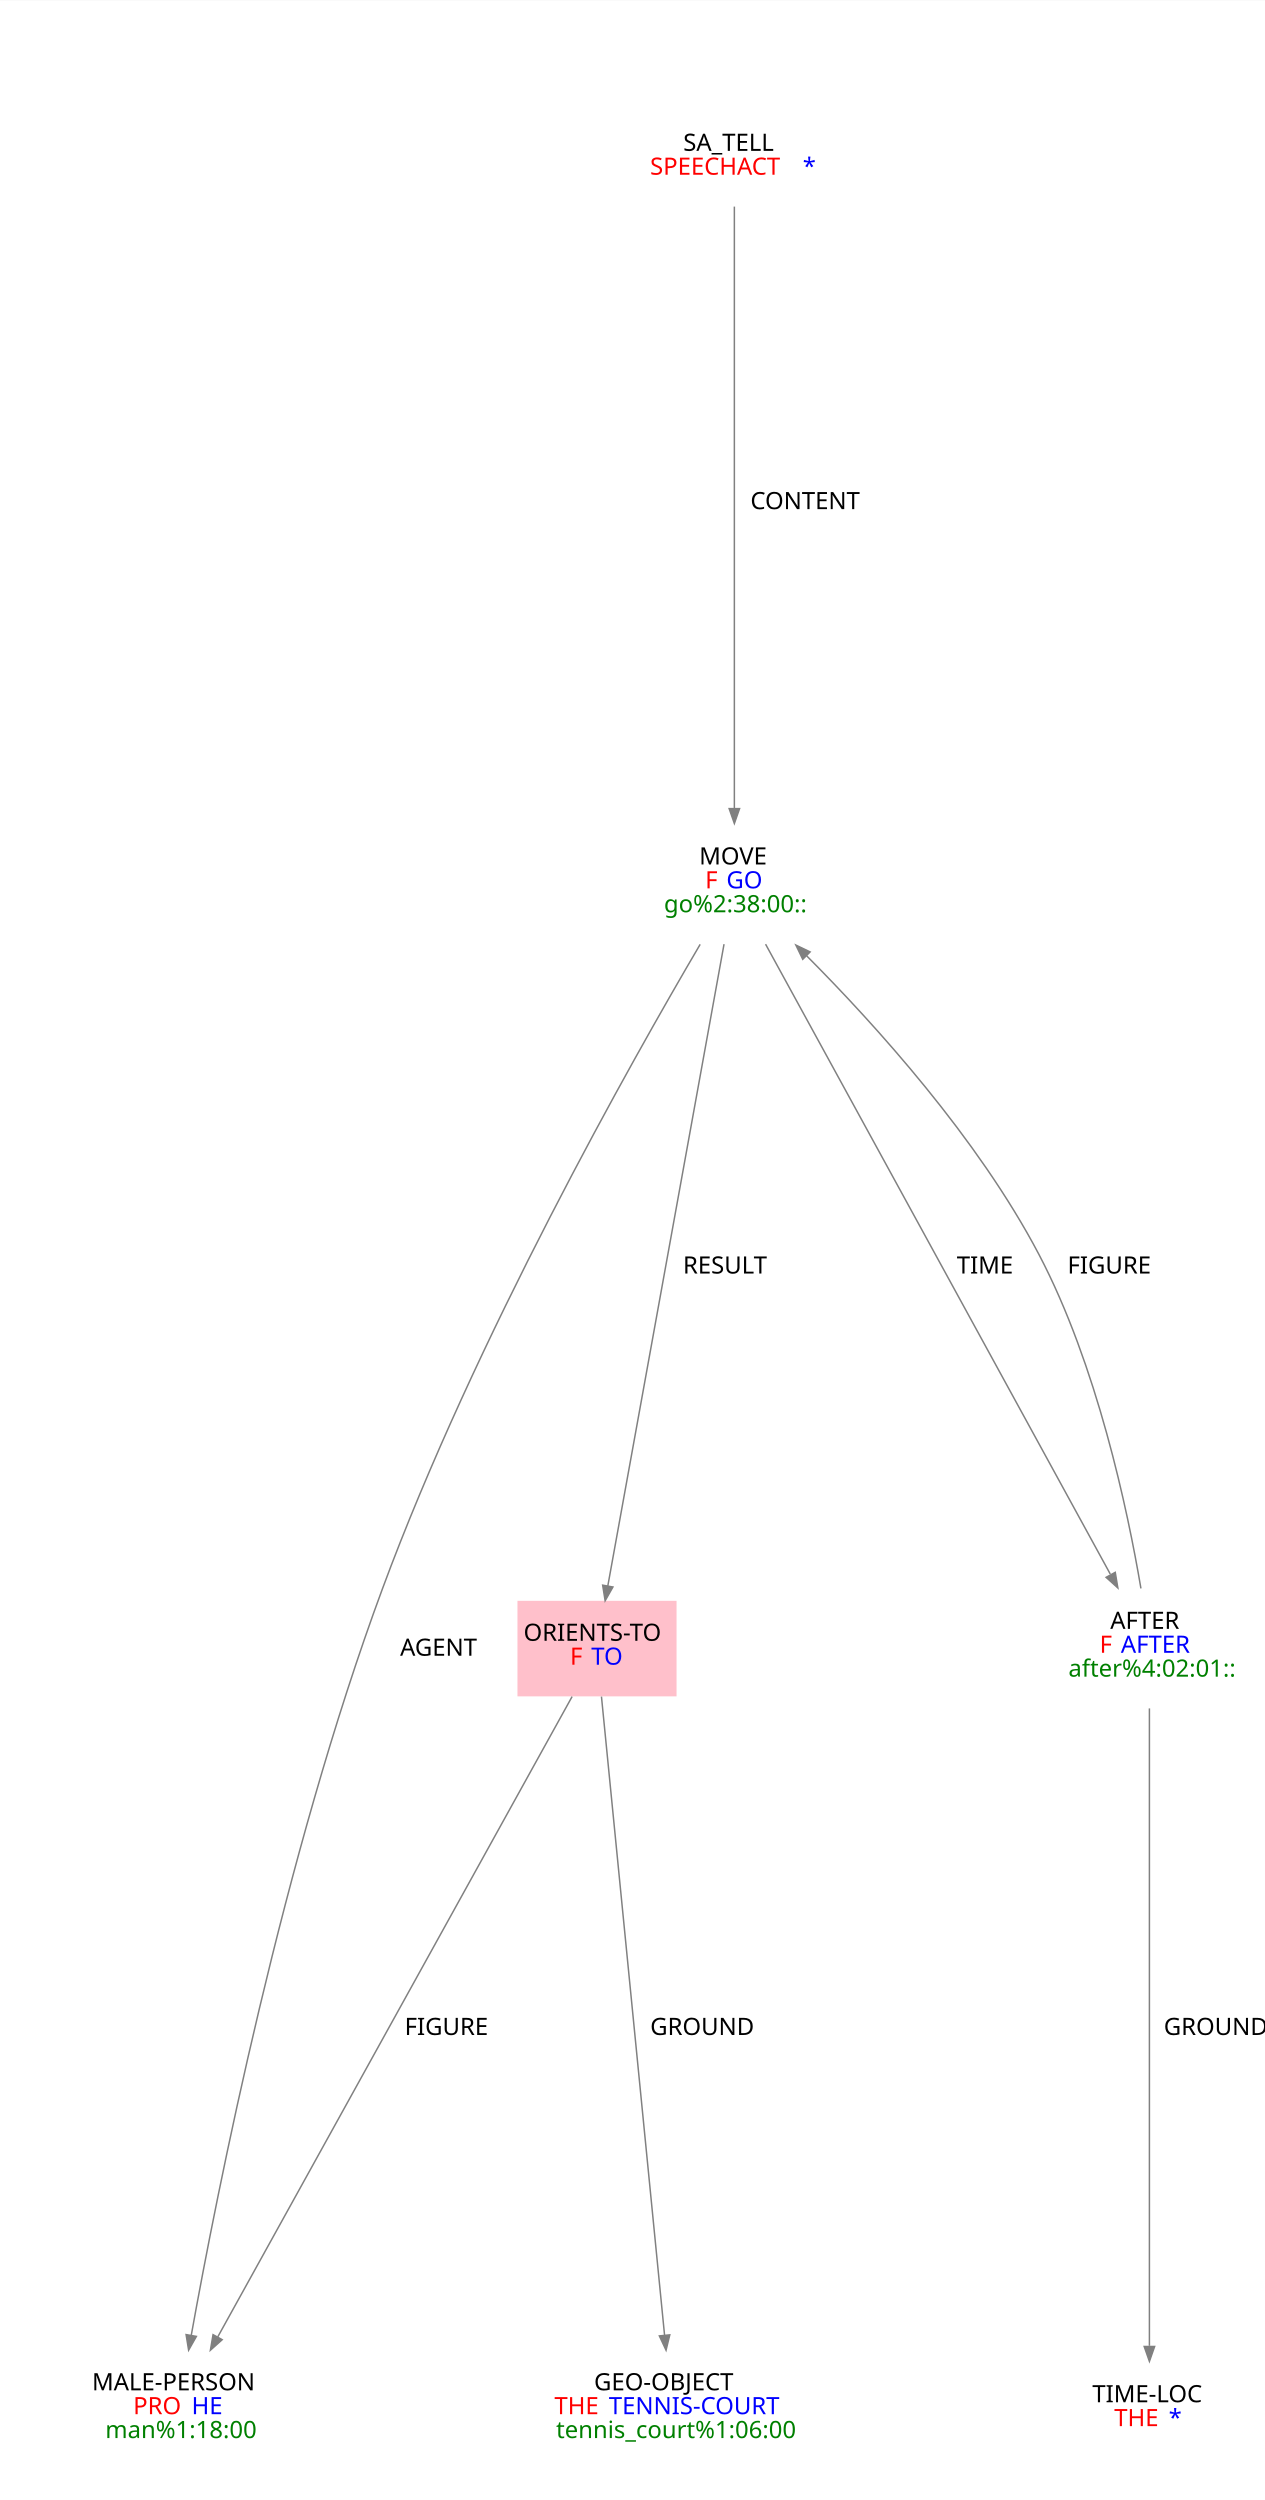
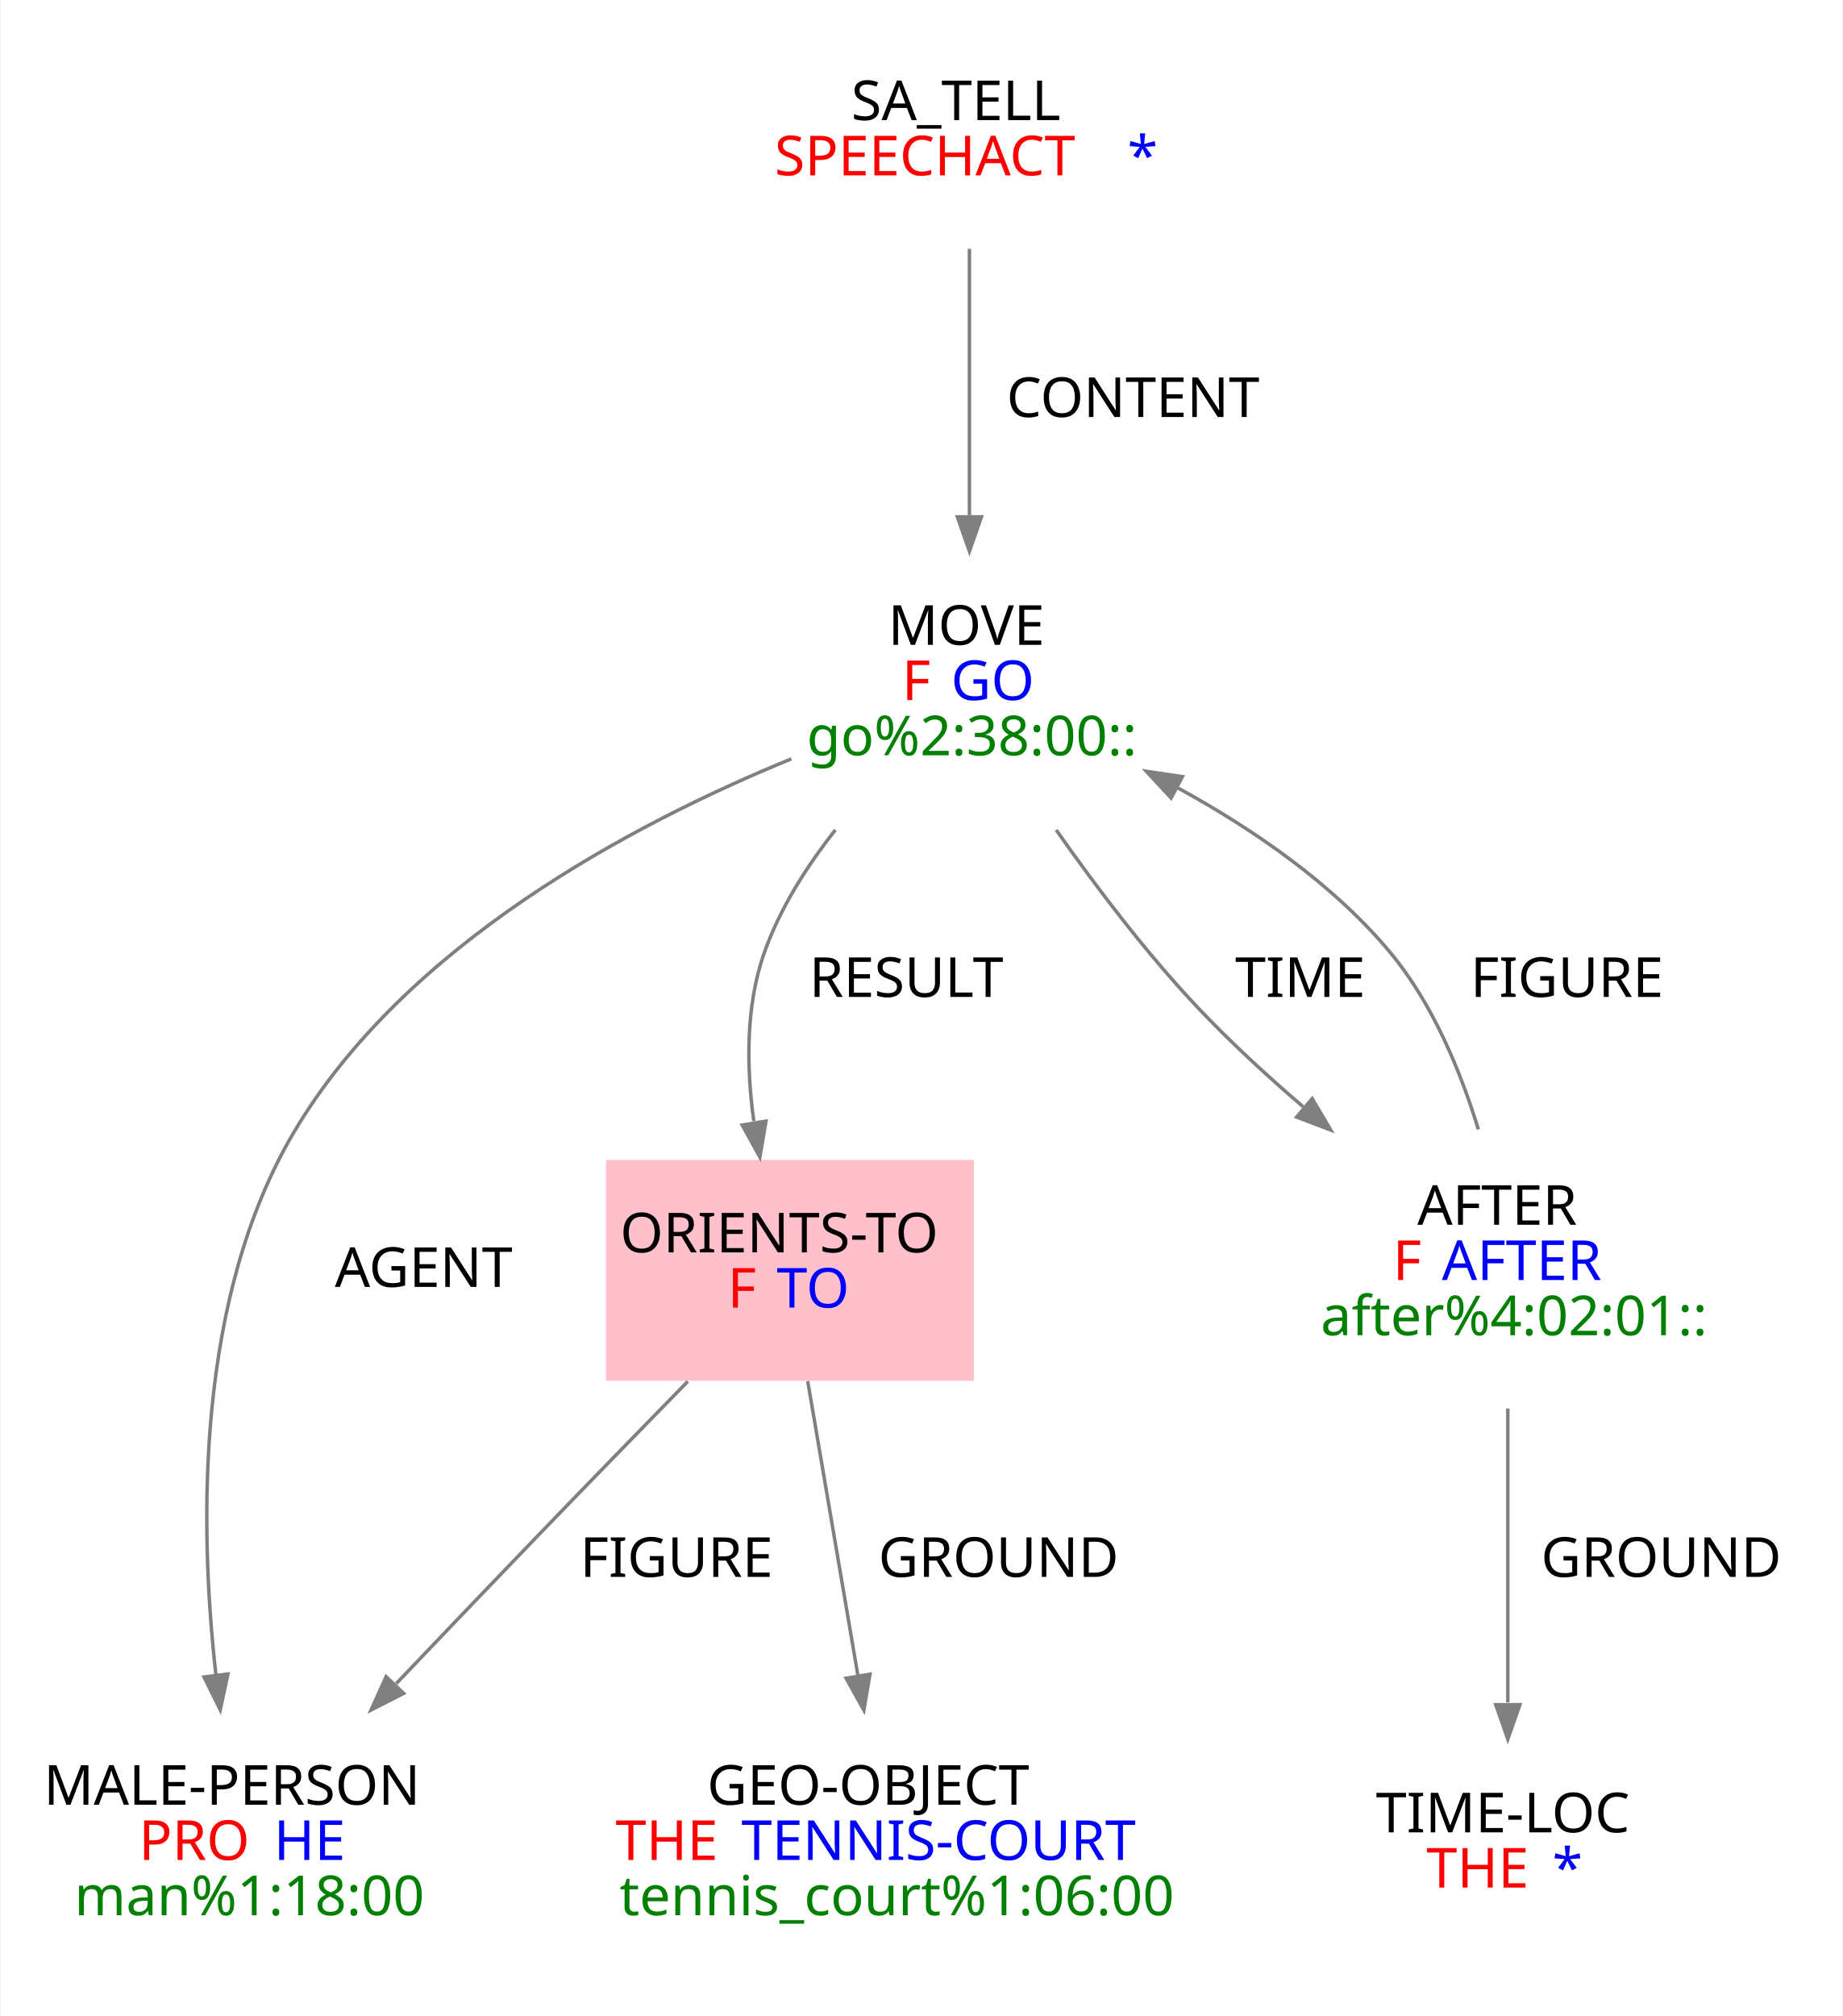
- <svg xmlns="http://www.w3.org/2000/svg" xmlns:xlink="http://www.w3.org/1999/xlink" width="432pt" height="854pt" viewBox="0.00 0.00 432.00 853.76">
-   <g id="graph0" class="graph" transform="scale(1.02 1.02) rotate(0) translate(4 868)">
-     <polygon fill="white" stroke="transparent" points="-4,4 -4,-868 437.23,-868 437.23,4 -4,4" />
+ <svg xmlns="http://www.w3.org/2000/svg" xmlns:xlink="http://www.w3.org/1999/xlink" width="267pt" height="292pt" viewBox="0.00 0.00 266.79 292.00">
+   <g id="graph0" class="graph" transform="scale(1 1) rotate(0) translate(4 288)">
+     <polygon fill="white" stroke="transparent" points="-4,4 -4,-288 262.79,-288 262.79,4 -4,4" />
    <g id="node1" class="node">
      <g id="a_node1">
        <a xlink:href="http://trips.ihmc.us/lexicon/data/ONT::SA_TELL.xml" xlink:title="&lt;font color=&quot;green&quot;&gt;&lt;br /&gt;&lt;/font&gt; &lt;font color=&quot;black&quot;&gt;SA_TELL&lt;/font&gt; &lt;font color=&quot;green&quot;&gt;&lt;br /&gt;&lt;/font&gt; &lt;font color=&quot;red&quot;&gt;SPEECHACT&lt;/font&gt; &lt;font color=&quot;blue&quot;&gt;* &lt;/font&gt; &lt;font color=&quot;green&quot;&gt;&lt;br /&gt; &lt;/font&gt;">
-           <text text-anchor="start" x="222.59" y="-817.6" font-family="Work Sans" font-size="8.00"> </text>
-           <text text-anchor="start" x="224.82" y="-817.6" font-family="Work Sans" font-size="8.00">SA_TELL</text>
-           <text text-anchor="start" x="259.06" y="-817.6" font-family="Work Sans" font-size="8.00"> </text>
-           <text text-anchor="start" x="211.49" y="-809.6" font-family="Work Sans" font-size="8.00"> </text>
-           <text text-anchor="start" x="213.71" y="-809.6" font-family="Work Sans" font-size="8.00" fill="red">SPEECHACT</text>
-           <text text-anchor="start" x="262.61" y="-809.6" font-family="Work Sans" font-size="8.00"> </text>
-           <text text-anchor="start" x="264.83" y="-809.6" font-family="Work Sans" font-size="8.00" fill="blue">* </text>
-           <text text-anchor="start" x="270.17" y="-809.6" font-family="Work Sans" font-size="8.00"> </text>
-           <text text-anchor="start" x="240.83" y="-801.6" font-family="Work Sans" font-size="8.00" fill="green"> </text>
+           <text text-anchor="start" x="117" y="-270.6" font-family="Work Sans" font-size="8.00"> </text>
+           <text text-anchor="start" x="119.22" y="-270.6" font-family="Work Sans" font-size="8.00">SA_TELL</text>
+           <text text-anchor="start" x="153.46" y="-270.6" font-family="Work Sans" font-size="8.00"> </text>
+           <text text-anchor="start" x="105.89" y="-262.6" font-family="Work Sans" font-size="8.00"> </text>
+           <text text-anchor="start" x="108.11" y="-262.6" font-family="Work Sans" font-size="8.00" fill="red">SPEECHACT</text>
+           <text text-anchor="start" x="157.01" y="-262.6" font-family="Work Sans" font-size="8.00"> </text>
+           <text text-anchor="start" x="159.23" y="-262.6" font-family="Work Sans" font-size="8.00" fill="blue">* </text>
+           <text text-anchor="start" x="164.57" y="-262.6" font-family="Work Sans" font-size="8.00"> </text>
+           <text text-anchor="start" x="135.23" y="-254.6" font-family="Work Sans" font-size="8.00" fill="green"> </text>
        </a>
      </g>
    </g>
    <g id="node2" class="node">
      <g id="a_node2">
        <a xlink:href="http://trips.ihmc.us/lexicon/data/ONT::MOVE.xml" xlink:title="&lt;font color=&quot;green&quot;&gt;&lt;br /&gt;&lt;/font&gt; &lt;font color=&quot;black&quot;&gt;MOVE&lt;/font&gt; &lt;font color=&quot;green&quot;&gt;&lt;br /&gt;&lt;/font&gt; &lt;font color=&quot;red&quot;&gt;F&lt;/font&gt; &lt;font color=&quot;blue&quot;&gt;GO&lt;/font&gt; &lt;font color=&quot;green&quot;&gt;&lt;br /&gt;&lt;/font&gt; &lt;font color=&quot;green&quot;&gt;go%2:38:00::&lt;/font&gt; &lt;font color=&quot;green&quot;&gt;&lt;br /&gt; &lt;/font&gt;">
-           <text text-anchor="start" x="227.94" y="-578.6" font-family="Work Sans" font-size="8.00"> </text>
-           <text text-anchor="start" x="230.16" y="-578.6" font-family="Work Sans" font-size="8.00">MOVE</text>
-           <text text-anchor="start" x="253.72" y="-578.6" font-family="Work Sans" font-size="8.00"> </text>
-           <text text-anchor="start" x="229.94" y="-570.6" font-family="Work Sans" font-size="8.00"> </text>
-           <text text-anchor="start" x="232.16" y="-570.6" font-family="Work Sans" font-size="8.00" fill="red">F</text>
-           <text text-anchor="start" x="237.05" y="-570.6" font-family="Work Sans" font-size="8.00"> </text>
-           <text text-anchor="start" x="239.27" y="-570.6" font-family="Work Sans" font-size="8.00" fill="blue">GO</text>
-           <text text-anchor="start" x="251.71" y="-570.6" font-family="Work Sans" font-size="8.00"> </text>
-           <text text-anchor="start" x="216.14" y="-562.6" font-family="Work Sans" font-size="8.00"> </text>
-           <text text-anchor="start" x="218.36" y="-562.6" font-family="Work Sans" font-size="8.00" fill="green">go%2:38:00::</text>
-           <text text-anchor="start" x="265.51" y="-562.6" font-family="Work Sans" font-size="8.00"> </text>
-           <text text-anchor="start" x="240.83" y="-554.6" font-family="Work Sans" font-size="8.00" fill="green"> </text>
+           <text text-anchor="start" x="122.34" y="-194.6" font-family="Work Sans" font-size="8.00"> </text>
+           <text text-anchor="start" x="124.56" y="-194.6" font-family="Work Sans" font-size="8.00">MOVE</text>
+           <text text-anchor="start" x="148.12" y="-194.6" font-family="Work Sans" font-size="8.00"> </text>
+           <text text-anchor="start" x="124.34" y="-186.6" font-family="Work Sans" font-size="8.00"> </text>
+           <text text-anchor="start" x="126.56" y="-186.6" font-family="Work Sans" font-size="8.00" fill="red">F</text>
+           <text text-anchor="start" x="131.45" y="-186.6" font-family="Work Sans" font-size="8.00"> </text>
+           <text text-anchor="start" x="133.67" y="-186.6" font-family="Work Sans" font-size="8.00" fill="blue">GO</text>
+           <text text-anchor="start" x="146.12" y="-186.6" font-family="Work Sans" font-size="8.00"> </text>
+           <text text-anchor="start" x="110.54" y="-178.6" font-family="Work Sans" font-size="8.00"> </text>
+           <text text-anchor="start" x="112.77" y="-178.6" font-family="Work Sans" font-size="8.00" fill="green">go%2:38:00::</text>
+           <text text-anchor="start" x="159.91" y="-178.6" font-family="Work Sans" font-size="8.00"> </text>
+           <text text-anchor="start" x="135.23" y="-170.6" font-family="Work Sans" font-size="8.00" fill="green"> </text>
        </a>
      </g>
    </g>
    <g id="edge5" class="edge">
-       <path fill="none" stroke="grey" stroke-width="0.5" d="M241.94,-798.92C241.94,-758.46 241.94,-647.16 241.94,-597.49" />
-       <polygon fill="grey" stroke="grey" stroke-width="0.5" points="243.69,-597.32 241.94,-592.32 240.19,-597.32 243.69,-597.32" />
-       <text text-anchor="middle" x="265.64" y="-697.6" font-family="Work Sans" font-size="8.00"> CONTENT   </text>
+       <path fill="none" stroke="grey" stroke-width="0.5" d="M136.34,-251.96C136.34,-241.04 136.34,-226.02 136.34,-213.39" />
+       <polygon fill="grey" stroke="grey" stroke-width="0.5" points="138.09,-213.14 136.34,-208.14 134.59,-213.14 138.09,-213.14" />
+       <text text-anchor="middle" x="160.05" y="-227.6" font-family="Work Sans" font-size="8.00"> CONTENT   </text>
    </g>
    <g id="node3" class="node">
      <g id="a_node3">
        <a xlink:href="http://trips.ihmc.us/lexicon/data/ONT::MALE-PERSON.xml" xlink:title="&lt;font color=&quot;green&quot;&gt;&lt;br /&gt;&lt;/font&gt; &lt;font color=&quot;black&quot;&gt;MALE-PERSON&lt;/font&gt; &lt;font color=&quot;green&quot;&gt;&lt;br /&gt;&lt;/font&gt; &lt;font color=&quot;red&quot;&gt;PRO&lt;/font&gt; &lt;font color=&quot;blue&quot;&gt;HE&lt;/font&gt; &lt;font color=&quot;green&quot;&gt;&lt;br /&gt;&lt;/font&gt; &lt;font color=&quot;green&quot;&gt;man%1:18:00&lt;/font&gt; &lt;font color=&quot;green&quot;&gt;&lt;br /&gt; &lt;/font&gt;">
-           <text text-anchor="start" x="24.6" y="-67.6" font-family="Work Sans" font-size="8.00"> </text>
-           <text text-anchor="start" x="26.82" y="-67.6" font-family="Work Sans" font-size="8.00">MALE-PERSON</text>
-           <text text-anchor="start" x="85.05" y="-67.6" font-family="Work Sans" font-size="8.00"> </text>
-           <text text-anchor="start" x="38.38" y="-59.6" font-family="Work Sans" font-size="8.00"> </text>
-           <text text-anchor="start" x="40.6" y="-59.6" font-family="Work Sans" font-size="8.00" fill="red">PRO</text>
-           <text text-anchor="start" x="57.94" y="-59.6" font-family="Work Sans" font-size="8.00"> </text>
-           <text text-anchor="start" x="60.16" y="-59.6" font-family="Work Sans" font-size="8.00" fill="blue">HE</text>
-           <text text-anchor="start" x="71.27" y="-59.6" font-family="Work Sans" font-size="8.00"> </text>
-           <text text-anchor="start" x="29.03" y="-51.6" font-family="Work Sans" font-size="8.00"> </text>
-           <text text-anchor="start" x="31.25" y="-51.6" font-family="Work Sans" font-size="8.00" fill="green">man%1:18:00</text>
-           <text text-anchor="start" x="80.62" y="-51.6" font-family="Work Sans" font-size="8.00"> </text>
-           <text text-anchor="start" x="54.83" y="-43.6" font-family="Work Sans" font-size="8.00" fill="green"> </text>
+           <text text-anchor="start" x="0" y="-26.6" font-family="Work Sans" font-size="8.00"> </text>
+           <text text-anchor="start" x="2.22" y="-26.6" font-family="Work Sans" font-size="8.00">MALE-PERSON</text>
+           <text text-anchor="start" x="60.46" y="-26.6" font-family="Work Sans" font-size="8.00"> </text>
+           <text text-anchor="start" x="13.78" y="-18.6" font-family="Work Sans" font-size="8.00"> </text>
+           <text text-anchor="start" x="16" y="-18.6" font-family="Work Sans" font-size="8.00" fill="red">PRO</text>
+           <text text-anchor="start" x="33.34" y="-18.6" font-family="Work Sans" font-size="8.00"> </text>
+           <text text-anchor="start" x="35.56" y="-18.6" font-family="Work Sans" font-size="8.00" fill="blue">HE</text>
+           <text text-anchor="start" x="46.68" y="-18.6" font-family="Work Sans" font-size="8.00"> </text>
+           <text text-anchor="start" x="4.43" y="-10.6" font-family="Work Sans" font-size="8.00"> </text>
+           <text text-anchor="start" x="6.66" y="-10.6" font-family="Work Sans" font-size="8.00" fill="green">man%1:18:00</text>
+           <text text-anchor="start" x="56.02" y="-10.6" font-family="Work Sans" font-size="8.00"> </text>
+           <text text-anchor="start" x="30.23" y="-2.6" font-family="Work Sans" font-size="8.00" fill="green"> </text>
        </a>
      </g>
    </g>
-     <g id="edge8" class="edge">
-       <path fill="none" stroke="grey" stroke-width="0.5" d="M230.49,-551.85C207.44,-512.61 155.02,-419.69 124.07,-336 90.92,-246.4 68.76,-134.41 60.06,-86.06" />
-       <polygon fill="grey" stroke="grey" stroke-width="0.5" points="61.77,-85.65 59.17,-81.04 58.32,-86.26 61.77,-85.65" />
-       <text text-anchor="middle" x="142.87" y="-313.6" font-family="Work Sans" font-size="8.00"> AGENT   </text>
+     <g id="edge2" class="edge">
+       <path fill="none" stroke="grey" stroke-width="0.5" d="M110.55,-178.09C87.35,-168.59 54.51,-151.14 38.47,-124 24.36,-100.15 24.7,-67.54 27.17,-45.45" />
+       <polygon fill="grey" stroke="grey" stroke-width="0.5" points="28.92,-45.53 27.8,-40.35 25.45,-45.1 28.92,-45.53" />
+       <text text-anchor="middle" x="57.28" y="-101.6" font-family="Work Sans" font-size="8.00"> AGENT   </text>
    </g>
    <g id="node4" class="node">
      <g id="a_node4">
        <a xlink:href="http://trips.ihmc.us/lexicon/data/ONT::ORIENTS-TO.xml" xlink:title="&lt;font color=&quot;green&quot;&gt;&lt;br /&gt;&lt;/font&gt; &lt;font color=&quot;black&quot;&gt;ORIENTS-TO&lt;/font&gt; &lt;font color=&quot;green&quot;&gt;&lt;br /&gt;&lt;/font&gt; &lt;font color=&quot;red&quot;&gt;F&lt;/font&gt; &lt;font color=&quot;blue&quot;&gt;TO&lt;/font&gt; &lt;font color=&quot;green&quot;&gt;&lt;br /&gt; &lt;/font&gt;">
-           <polygon fill="pink" stroke="transparent" points="222.58,-332 169.3,-332 169.3,-300 222.58,-300 222.58,-332" />
-           <text text-anchor="start" x="169.12" y="-318.6" font-family="Work Sans" font-size="8.00"> </text>
-           <text text-anchor="start" x="171.34" y="-318.6" font-family="Work Sans" font-size="8.00">ORIENTS-TO</text>
-           <text text-anchor="start" x="220.53" y="-318.6" font-family="Work Sans" font-size="8.00"> </text>
-           <text text-anchor="start" x="184.68" y="-310.6" font-family="Work Sans" font-size="8.00"> </text>
-           <text text-anchor="start" x="186.9" y="-310.6" font-family="Work Sans" font-size="8.00" fill="red">F</text>
-           <text text-anchor="start" x="191.79" y="-310.6" font-family="Work Sans" font-size="8.00"> </text>
-           <text text-anchor="start" x="194.01" y="-310.6" font-family="Work Sans" font-size="8.00" fill="blue">TO</text>
-           <text text-anchor="start" x="204.98" y="-310.6" font-family="Work Sans" font-size="8.00"> </text>
-           <text text-anchor="start" x="194.83" y="-302.6" font-family="Work Sans" font-size="8.00" fill="green"> </text>
+           <polygon fill="pink" stroke="transparent" points="136.98,-120 83.7,-120 83.7,-88 136.98,-88 136.98,-120" />
+           <text text-anchor="start" x="83.52" y="-106.6" font-family="Work Sans" font-size="8.00"> </text>
+           <text text-anchor="start" x="85.74" y="-106.6" font-family="Work Sans" font-size="8.00">ORIENTS-TO</text>
+           <text text-anchor="start" x="134.94" y="-106.6" font-family="Work Sans" font-size="8.00"> </text>
+           <text text-anchor="start" x="99.08" y="-98.6" font-family="Work Sans" font-size="8.00"> </text>
+           <text text-anchor="start" x="101.3" y="-98.6" font-family="Work Sans" font-size="8.00" fill="red">F</text>
+           <text text-anchor="start" x="106.19" y="-98.6" font-family="Work Sans" font-size="8.00"> </text>
+           <text text-anchor="start" x="108.41" y="-98.6" font-family="Work Sans" font-size="8.00" fill="blue">TO</text>
+           <text text-anchor="start" x="119.38" y="-98.6" font-family="Work Sans" font-size="8.00"> </text>
+           <text text-anchor="start" x="109.23" y="-90.6" font-family="Work Sans" font-size="8.00" fill="green"> </text>
+         </a>
+       </g>
+     </g>
+     <g id="edge4" class="edge">
+       <path fill="none" stroke="grey" stroke-width="0.5" d="M116.92,-167.79C112.72,-162.46 108.86,-156.37 106.62,-150 103.91,-142.31 104.02,-133.44 105.1,-125.62" />
+       <polygon fill="grey" stroke="grey" stroke-width="0.5" points="106.87,-125.62 105.98,-120.4 103.42,-125.04 106.87,-125.62" />
+       <text text-anchor="middle" x="127.2" y="-143.6" font-family="Work Sans" font-size="8.00"> RESULT   </text>
+     </g>
+     <g id="node6" class="node">
+       <g id="a_node6">
+         <a xlink:href="http://trips.ihmc.us/lexicon/data/ONT::AFTER.xml" xlink:title="&lt;font color=&quot;green&quot;&gt;&lt;br /&gt;&lt;/font&gt; &lt;font color=&quot;black&quot;&gt;AFTER&lt;/font&gt; &lt;font color=&quot;green&quot;&gt;&lt;br /&gt;&lt;/font&gt; &lt;font color=&quot;red&quot;&gt;F&lt;/font&gt; &lt;font color=&quot;blue&quot;&gt;AFTER&lt;/font&gt; &lt;font color=&quot;green&quot;&gt;&lt;br /&gt;&lt;/font&gt; &lt;font color=&quot;green&quot;&gt;after%4:02:01::&lt;/font&gt; &lt;font color=&quot;green&quot;&gt;&lt;br /&gt; &lt;/font&gt;">
+           <text text-anchor="start" x="199.01" y="-110.6" font-family="Work Sans" font-size="8.00"> </text>
+           <text text-anchor="start" x="201.23" y="-110.6" font-family="Work Sans" font-size="8.00">AFTER</text>
+           <text text-anchor="start" x="227.45" y="-110.6" font-family="Work Sans" font-size="8.00"> </text>
+           <text text-anchor="start" x="195.45" y="-102.6" font-family="Work Sans" font-size="8.00"> </text>
+           <text text-anchor="start" x="197.67" y="-102.6" font-family="Work Sans" font-size="8.00" fill="red">F</text>
+           <text text-anchor="start" x="202.56" y="-102.6" font-family="Work Sans" font-size="8.00"> </text>
+           <text text-anchor="start" x="204.78" y="-102.6" font-family="Work Sans" font-size="8.00" fill="blue">AFTER</text>
+           <text text-anchor="start" x="231.01" y="-102.6" font-family="Work Sans" font-size="8.00"> </text>
+           <text text-anchor="start" x="184.99" y="-94.6" font-family="Work Sans" font-size="8.00"> </text>
+           <text text-anchor="start" x="187.21" y="-94.6" font-family="Work Sans" font-size="8.00" fill="green">after%4:02:01::</text>
+           <text text-anchor="start" x="241.47" y="-94.6" font-family="Work Sans" font-size="8.00"> </text>
+           <text text-anchor="start" x="213.23" y="-86.6" font-family="Work Sans" font-size="8.00" fill="green"> </text>
        </a>
      </g>
    </g>
    <g id="edge6" class="edge">
-       <path fill="none" stroke="grey" stroke-width="0.5" d="M238.48,-551.91C229.99,-505.04 208.2,-384.69 199.55,-336.94" />
-       <polygon fill="grey" stroke="grey" stroke-width="0.5" points="201.27,-336.63 198.66,-332.02 197.83,-337.25 201.27,-336.63" />
-       <text text-anchor="middle" x="238.8" y="-441.6" font-family="Work Sans" font-size="8.00"> RESULT   </text>
+       <path fill="none" stroke="grey" stroke-width="0.5" d="M148.91,-167.79C154.73,-159.49 162.01,-149.89 169.48,-142 174.13,-137.09 179.41,-132.22 184.68,-127.7" />
+       <polygon fill="grey" stroke="grey" stroke-width="0.5" points="186,-128.88 188.69,-124.32 183.74,-126.2 186,-128.88" />
+       <text text-anchor="middle" x="184.27" y="-143.6" font-family="Work Sans" font-size="8.00"> TIME   </text>
    </g>
-     <g id="node6" class="node">
-       <g id="a_node6">
-         <a xlink:href="http://trips.ihmc.us/lexicon/data/ONT::AFTER.xml" xlink:title="&lt;font color=&quot;green&quot;&gt;&lt;br /&gt;&lt;/font&gt; &lt;font color=&quot;black&quot;&gt;AFTER&lt;/font&gt; &lt;font color=&quot;green&quot;&gt;&lt;br /&gt;&lt;/font&gt; &lt;font color=&quot;red&quot;&gt;F&lt;/font&gt; &lt;font color=&quot;blue&quot;&gt;AFTER&lt;/font&gt; &lt;font color=&quot;green&quot;&gt;&lt;br /&gt;&lt;/font&gt; &lt;font color=&quot;green&quot;&gt;after%4:02:01::&lt;/font&gt; &lt;font color=&quot;green&quot;&gt;&lt;br /&gt; &lt;/font&gt;">
-           <text text-anchor="start" x="365.6" y="-322.6" font-family="Work Sans" font-size="8.00"> </text>
-           <text text-anchor="start" x="367.83" y="-322.6" font-family="Work Sans" font-size="8.00">AFTER</text>
-           <text text-anchor="start" x="394.05" y="-322.6" font-family="Work Sans" font-size="8.00"> </text>
-           <text text-anchor="start" x="362.05" y="-314.6" font-family="Work Sans" font-size="8.00"> </text>
-           <text text-anchor="start" x="364.27" y="-314.6" font-family="Work Sans" font-size="8.00" fill="red">F</text>
-           <text text-anchor="start" x="369.16" y="-314.6" font-family="Work Sans" font-size="8.00"> </text>
-           <text text-anchor="start" x="371.38" y="-314.6" font-family="Work Sans" font-size="8.00" fill="blue">AFTER</text>
-           <text text-anchor="start" x="397.6" y="-314.6" font-family="Work Sans" font-size="8.00"> </text>
-           <text text-anchor="start" x="351.59" y="-306.6" font-family="Work Sans" font-size="8.00"> </text>
-           <text text-anchor="start" x="353.81" y="-306.6" font-family="Work Sans" font-size="8.00" fill="green">after%4:02:01::</text>
-           <text text-anchor="start" x="408.07" y="-306.6" font-family="Work Sans" font-size="8.00"> </text>
-           <text text-anchor="start" x="379.83" y="-298.6" font-family="Work Sans" font-size="8.00" fill="green"> </text>
-         </a>
-       </g>
-     </g>
-     <g id="edge2" class="edge">
-       <path fill="none" stroke="grey" stroke-width="0.5" d="M252.39,-551.91C277.34,-506.31 340.38,-391.12 367.83,-340.96" />
-       <polygon fill="grey" stroke="grey" stroke-width="0.5" points="369.5,-341.54 370.37,-336.31 366.43,-339.86 369.5,-341.54" />
-       <text text-anchor="middle" x="325.87" y="-441.6" font-family="Work Sans" font-size="8.00"> TIME   </text>
-     </g>
-     <g id="edge7" class="edge">
-       <path fill="none" stroke="grey" stroke-width="0.5" d="M187.6,-299.93C164.11,-257.49 97.29,-136.72 68.92,-85.47" />
-       <polygon fill="grey" stroke="grey" stroke-width="0.5" points="70.41,-84.55 66.46,-81.02 67.35,-86.24 70.41,-84.55" />
-       <text text-anchor="middle" x="145.49" y="-186.6" font-family="Work Sans" font-size="8.00"> FIGURE   </text>
+     <g id="edge1" class="edge">
+       <path fill="none" stroke="grey" stroke-width="0.5" d="M95.54,-87.92C88.99,-81.22 81.21,-73.24 74.23,-66 67.4,-58.92 60,-51.18 53.3,-44.15" />
+       <polygon fill="grey" stroke="grey" stroke-width="0.5" points="54.37,-42.73 49.65,-40.32 51.83,-45.15 54.37,-42.73" />
+       <text text-anchor="middle" x="93.9" y="-59.6" font-family="Work Sans" font-size="8.00"> FIGURE   </text>
    </g>
    <g id="node5" class="node">
      <g id="a_node5">
        <a xlink:href="http://trips.ihmc.us/lexicon/data/ONT::GEO-OBJECT.xml" xlink:title="&lt;font color=&quot;green&quot;&gt;&lt;br /&gt;&lt;/font&gt; &lt;font color=&quot;black&quot;&gt;GEO-OBJECT&lt;/font&gt; &lt;font color=&quot;green&quot;&gt;&lt;br /&gt;&lt;/font&gt; &lt;font color=&quot;red&quot;&gt;THE&lt;/font&gt; &lt;font color=&quot;blue&quot;&gt;TENNIS-COURT&lt;/font&gt; &lt;font color=&quot;green&quot;&gt;&lt;br /&gt;&lt;/font&gt; &lt;font color=&quot;green&quot;&gt;tennis_court%1:06:00&lt;/font&gt; &lt;font color=&quot;green&quot;&gt;&lt;br /&gt; &lt;/font&gt;">
-           <text text-anchor="start" x="192.71" y="-67.6" font-family="Work Sans" font-size="8.00"> </text>
-           <text text-anchor="start" x="194.94" y="-67.6" font-family="Work Sans" font-size="8.00">GEO-OBJECT</text>
-           <text text-anchor="start" x="246.94" y="-67.6" font-family="Work Sans" font-size="8.00"> </text>
-           <text text-anchor="start" x="179.45" y="-59.6" font-family="Work Sans" font-size="8.00"> </text>
-           <text text-anchor="start" x="181.68" y="-59.6" font-family="Work Sans" font-size="8.00" fill="red">THE</text>
-           <text text-anchor="start" x="197.68" y="-59.6" font-family="Work Sans" font-size="8.00"> </text>
-           <text text-anchor="start" x="199.9" y="-59.6" font-family="Work Sans" font-size="8.00" fill="blue">TENNIS-COURT</text>
-           <text text-anchor="start" x="260.2" y="-59.6" font-family="Work Sans" font-size="8.00"> </text>
-           <text text-anchor="start" x="180.02" y="-51.6" font-family="Work Sans" font-size="8.00"> </text>
-           <text text-anchor="start" x="182.24" y="-51.6" font-family="Work Sans" font-size="8.00" fill="green">tennis_court%1:06:00</text>
-           <text text-anchor="start" x="259.63" y="-51.6" font-family="Work Sans" font-size="8.00"> </text>
-           <text text-anchor="start" x="219.83" y="-43.6" font-family="Work Sans" font-size="8.00" fill="green"> </text>
+           <text text-anchor="start" x="96.12" y="-26.6" font-family="Work Sans" font-size="8.00"> </text>
+           <text text-anchor="start" x="98.34" y="-26.6" font-family="Work Sans" font-size="8.00">GEO-OBJECT</text>
+           <text text-anchor="start" x="150.34" y="-26.6" font-family="Work Sans" font-size="8.00"> </text>
+           <text text-anchor="start" x="82.86" y="-18.6" font-family="Work Sans" font-size="8.00"> </text>
+           <text text-anchor="start" x="85.08" y="-18.6" font-family="Work Sans" font-size="8.00" fill="red">THE</text>
+           <text text-anchor="start" x="101.08" y="-18.6" font-family="Work Sans" font-size="8.00"> </text>
+           <text text-anchor="start" x="103.3" y="-18.6" font-family="Work Sans" font-size="8.00" fill="blue">TENNIS-COURT</text>
+           <text text-anchor="start" x="163.6" y="-18.6" font-family="Work Sans" font-size="8.00"> </text>
+           <text text-anchor="start" x="83.42" y="-10.6" font-family="Work Sans" font-size="8.00"> </text>
+           <text text-anchor="start" x="85.65" y="-10.6" font-family="Work Sans" font-size="8.00" fill="green">tennis_court%1:06:00</text>
+           <text text-anchor="start" x="163.03" y="-10.6" font-family="Work Sans" font-size="8.00"> </text>
+           <text text-anchor="start" x="123.23" y="-2.6" font-family="Work Sans" font-size="8.00" fill="green"> </text>
        </a>
      </g>
    </g>
    <g id="edge3" class="edge">
-       <path fill="none" stroke="grey" stroke-width="0.5" d="M197.43,-299.93C201.6,-257.66 213.46,-137.69 218.56,-86.09" />
-       <polygon fill="grey" stroke="grey" stroke-width="0.5" points="220.31,-86.17 219.06,-81.02 216.82,-85.82 220.31,-86.17" />
-       <text text-anchor="middle" x="231.16" y="-186.6" font-family="Work Sans" font-size="8.00"> GROUND   </text>
+       <path fill="none" stroke="grey" stroke-width="0.5" d="M112.91,-87.96C114.95,-76.02 117.84,-59.08 120.2,-45.24" />
+       <polygon fill="grey" stroke="grey" stroke-width="0.5" points="121.93,-45.51 121.05,-40.29 118.48,-44.92 121.93,-45.51" />
+       <text text-anchor="middle" x="140.56" y="-59.6" font-family="Work Sans" font-size="8.00"> GROUND   </text>
    </g>
-     <g id="edge4" class="edge">
-       <path fill="none" stroke="grey" stroke-width="0.5" d="M378.1,-336.15C373.63,-362.52 363.39,-410.97 343.94,-448 323.48,-486.93 289.25,-524.81 266.15,-548.01" />
-       <polygon fill="grey" stroke="grey" stroke-width="0.5" points="264.84,-546.84 262.54,-551.61 267.31,-549.32 264.84,-546.84" />
-       <text text-anchor="middle" x="367.49" y="-441.6" font-family="Work Sans" font-size="8.00"> FIGURE   </text>
+     <g id="edge8" class="edge">
+       <path fill="none" stroke="grey" stroke-width="0.5" d="M210.07,-124.42C207.46,-132.95 203.42,-142.68 197.34,-150 189.1,-159.92 177.47,-167.89 166.57,-173.86" />
+       <polygon fill="grey" stroke="grey" stroke-width="0.5" points="165.56,-172.41 161.96,-176.29 167.2,-175.51 165.56,-172.41" />
+       <text text-anchor="middle" x="222.9" y="-143.6" font-family="Work Sans" font-size="8.00"> FIGURE   </text>
    </g>
    <g id="node7" class="node">
      <g id="a_node7">
        <a xlink:href="http://trips.ihmc.us/lexicon/data/ONT::TIME-LOC.xml" xlink:title="&lt;font color=&quot;green&quot;&gt;&lt;br /&gt;&lt;/font&gt; &lt;font color=&quot;black&quot;&gt;TIME-LOC&lt;/font&gt; &lt;font color=&quot;green&quot;&gt;&lt;br /&gt;&lt;/font&gt; &lt;font color=&quot;red&quot;&gt;THE&lt;/font&gt; &lt;font color=&quot;blue&quot;&gt;* &lt;/font&gt; &lt;font color=&quot;green&quot;&gt;&lt;br /&gt; &lt;/font&gt;">
-           <text text-anchor="start" x="359.6" y="-63.6" font-family="Work Sans" font-size="8.00"> </text>
-           <text text-anchor="start" x="361.83" y="-63.6" font-family="Work Sans" font-size="8.00">TIME-LOC</text>
-           <text text-anchor="start" x="400.05" y="-63.6" font-family="Work Sans" font-size="8.00"> </text>
-           <text text-anchor="start" x="366.94" y="-55.6" font-family="Work Sans" font-size="8.00"> </text>
-           <text text-anchor="start" x="369.16" y="-55.6" font-family="Work Sans" font-size="8.00" fill="red">THE</text>
-           <text text-anchor="start" x="385.16" y="-55.6" font-family="Work Sans" font-size="8.00"> </text>
-           <text text-anchor="start" x="387.38" y="-55.6" font-family="Work Sans" font-size="8.00" fill="blue">* </text>
-           <text text-anchor="start" x="392.72" y="-55.6" font-family="Work Sans" font-size="8.00"> </text>
-           <text text-anchor="start" x="379.83" y="-47.6" font-family="Work Sans" font-size="8.00" fill="green"> </text>
+           <text text-anchor="start" x="193.01" y="-22.6" font-family="Work Sans" font-size="8.00"> </text>
+           <text text-anchor="start" x="195.23" y="-22.6" font-family="Work Sans" font-size="8.00">TIME-LOC</text>
+           <text text-anchor="start" x="233.45" y="-22.6" font-family="Work Sans" font-size="8.00"> </text>
+           <text text-anchor="start" x="200.34" y="-14.6" font-family="Work Sans" font-size="8.00"> </text>
+           <text text-anchor="start" x="202.56" y="-14.6" font-family="Work Sans" font-size="8.00" fill="red">THE</text>
+           <text text-anchor="start" x="218.56" y="-14.6" font-family="Work Sans" font-size="8.00"> </text>
+           <text text-anchor="start" x="220.78" y="-14.6" font-family="Work Sans" font-size="8.00" fill="blue">* </text>
+           <text text-anchor="start" x="226.12" y="-14.6" font-family="Work Sans" font-size="8.00"> </text>
+           <text text-anchor="start" x="213.23" y="-6.6" font-family="Work Sans" font-size="8.00" fill="green"> </text>
        </a>
      </g>
    </g>
-     <g id="edge1" class="edge">
-       <path fill="none" stroke="grey" stroke-width="0.5" d="M380.94,-295.98C380.94,-249.51 380.94,-130.47 380.94,-82.5" />
-       <polygon fill="grey" stroke="grey" stroke-width="0.5" points="382.69,-82.27 380.94,-77.27 379.19,-82.27 382.69,-82.27" />
-       <text text-anchor="middle" x="403.16" y="-186.6" font-family="Work Sans" font-size="8.00"> GROUND   </text>
+     <g id="edge7" class="edge">
+       <path fill="none" stroke="grey" stroke-width="0.5" d="M214.34,-83.98C214.34,-71.23 214.34,-54.45 214.34,-41.42" />
+       <polygon fill="grey" stroke="grey" stroke-width="0.5" points="216.09,-41.09 214.34,-36.09 212.59,-41.09 216.09,-41.09" />
+       <text text-anchor="middle" x="236.56" y="-59.6" font-family="Work Sans" font-size="8.00"> GROUND   </text>
    </g>
  </g>
</svg>
